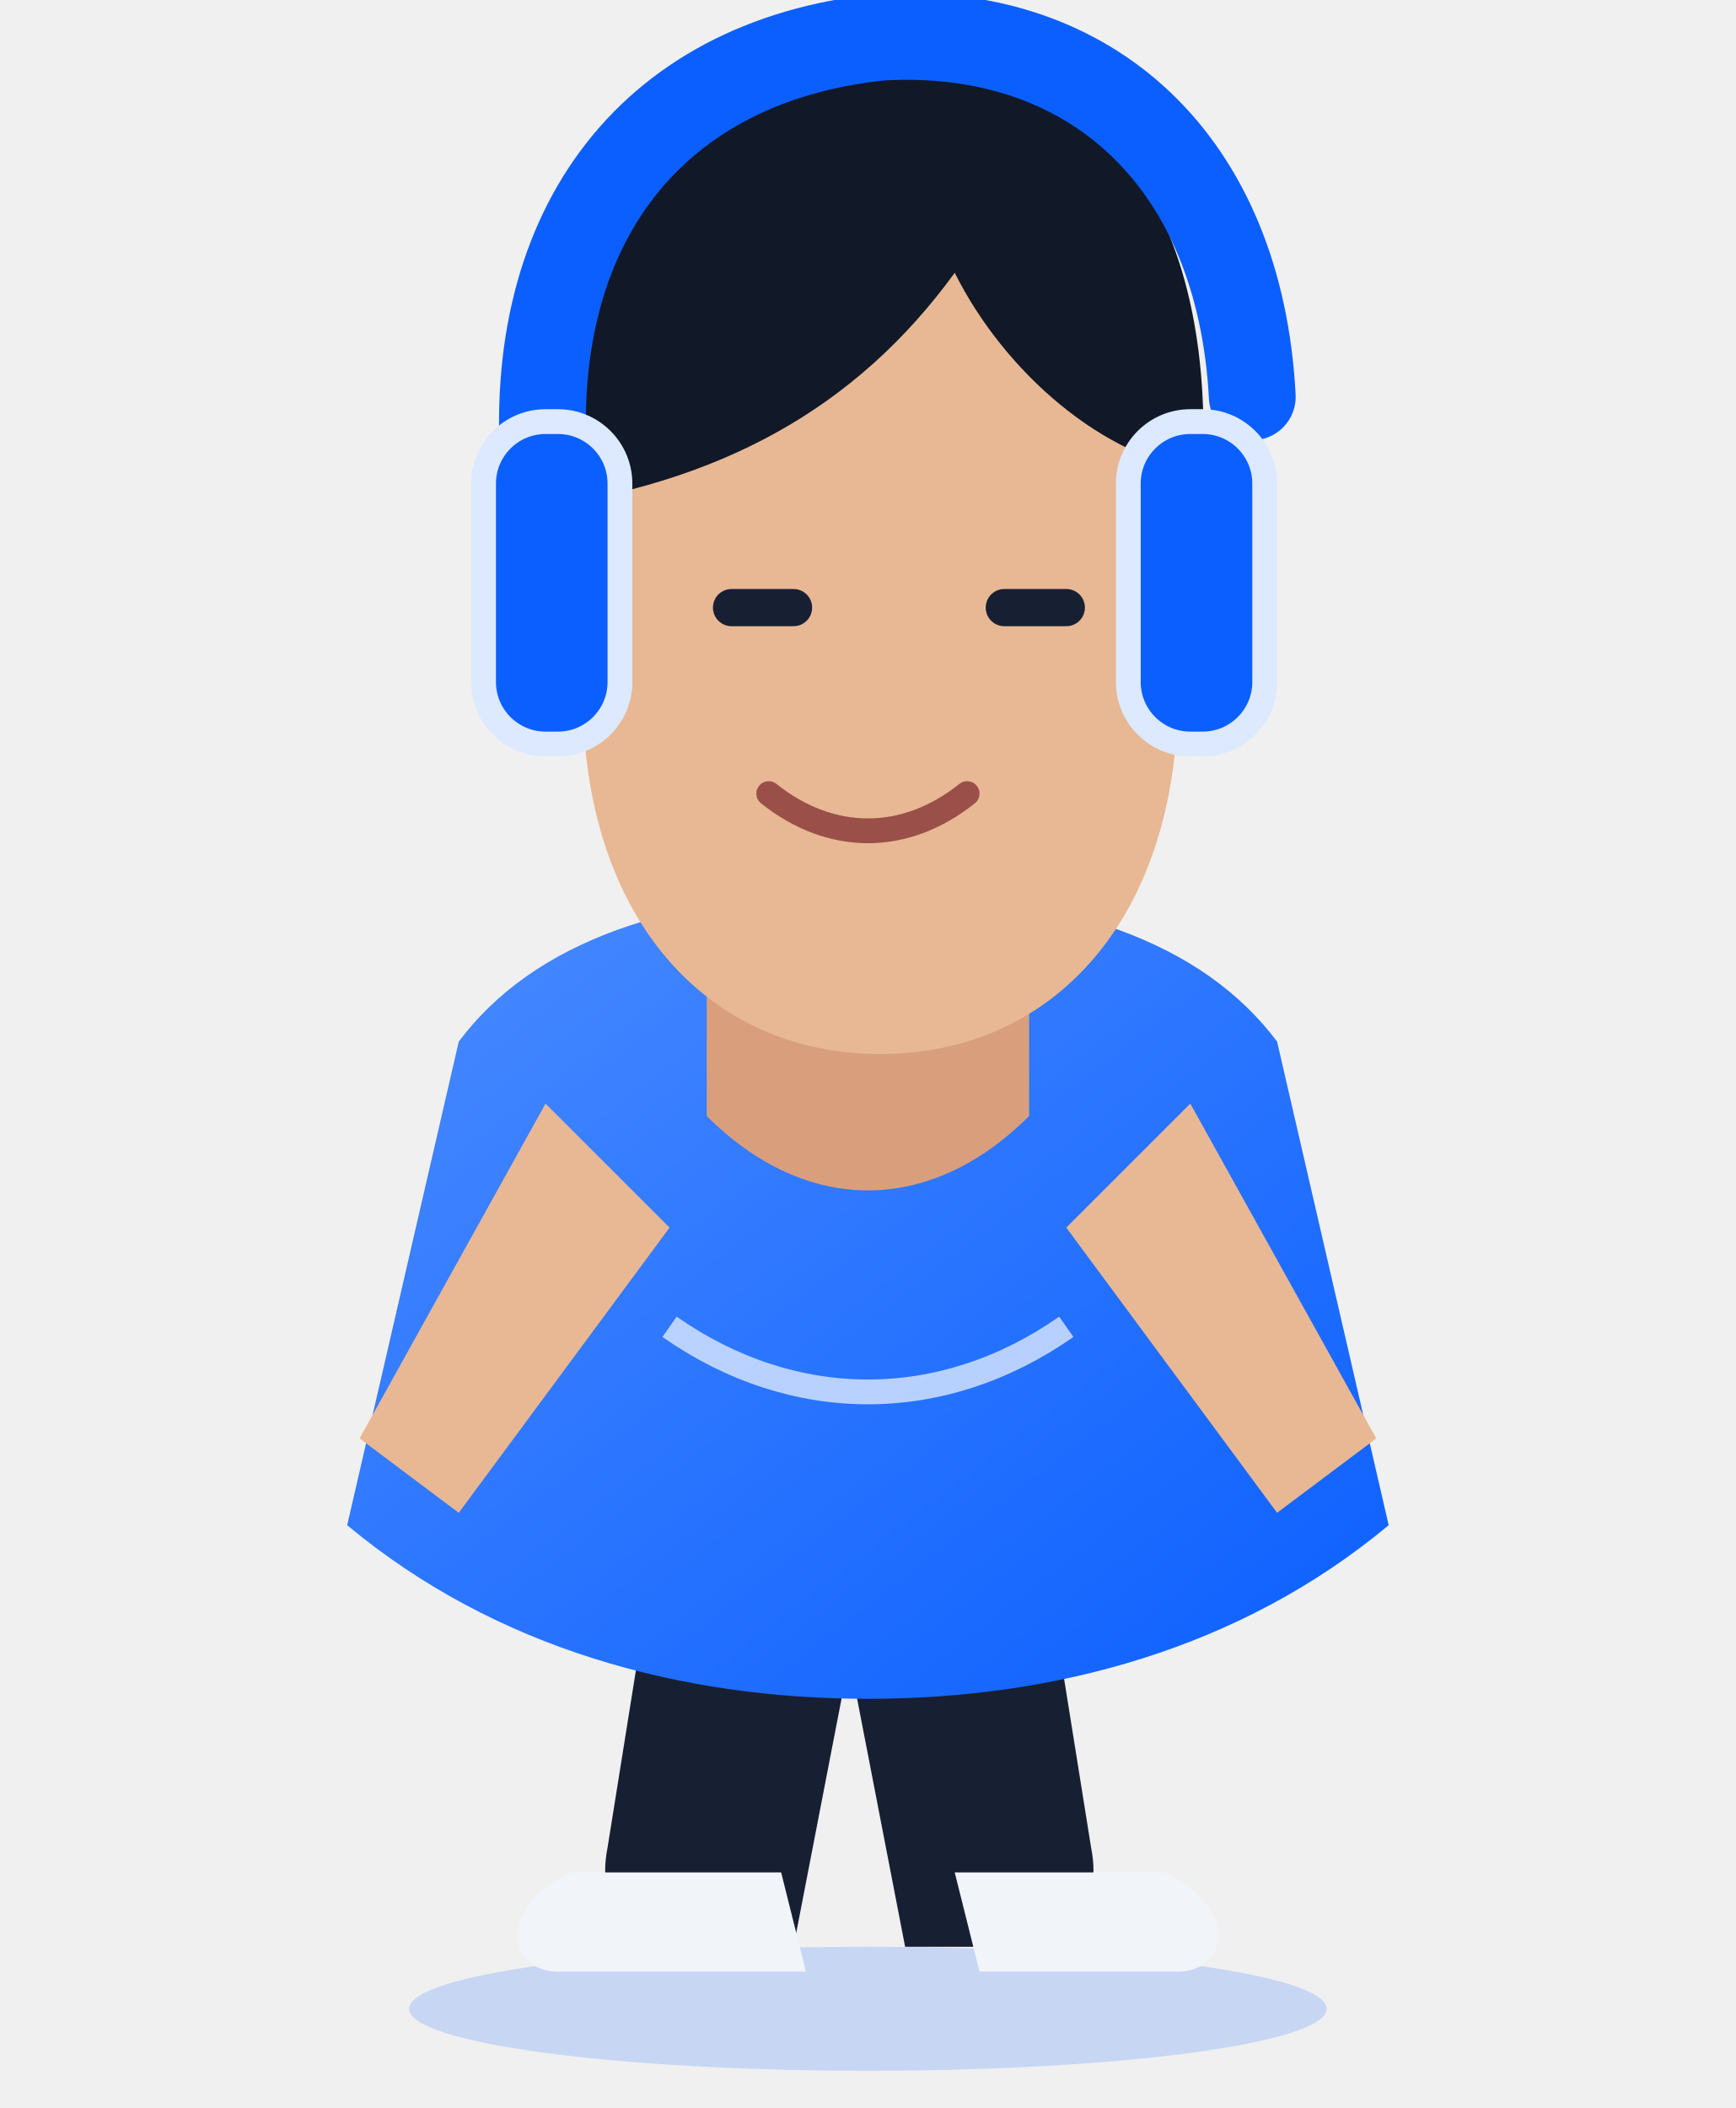
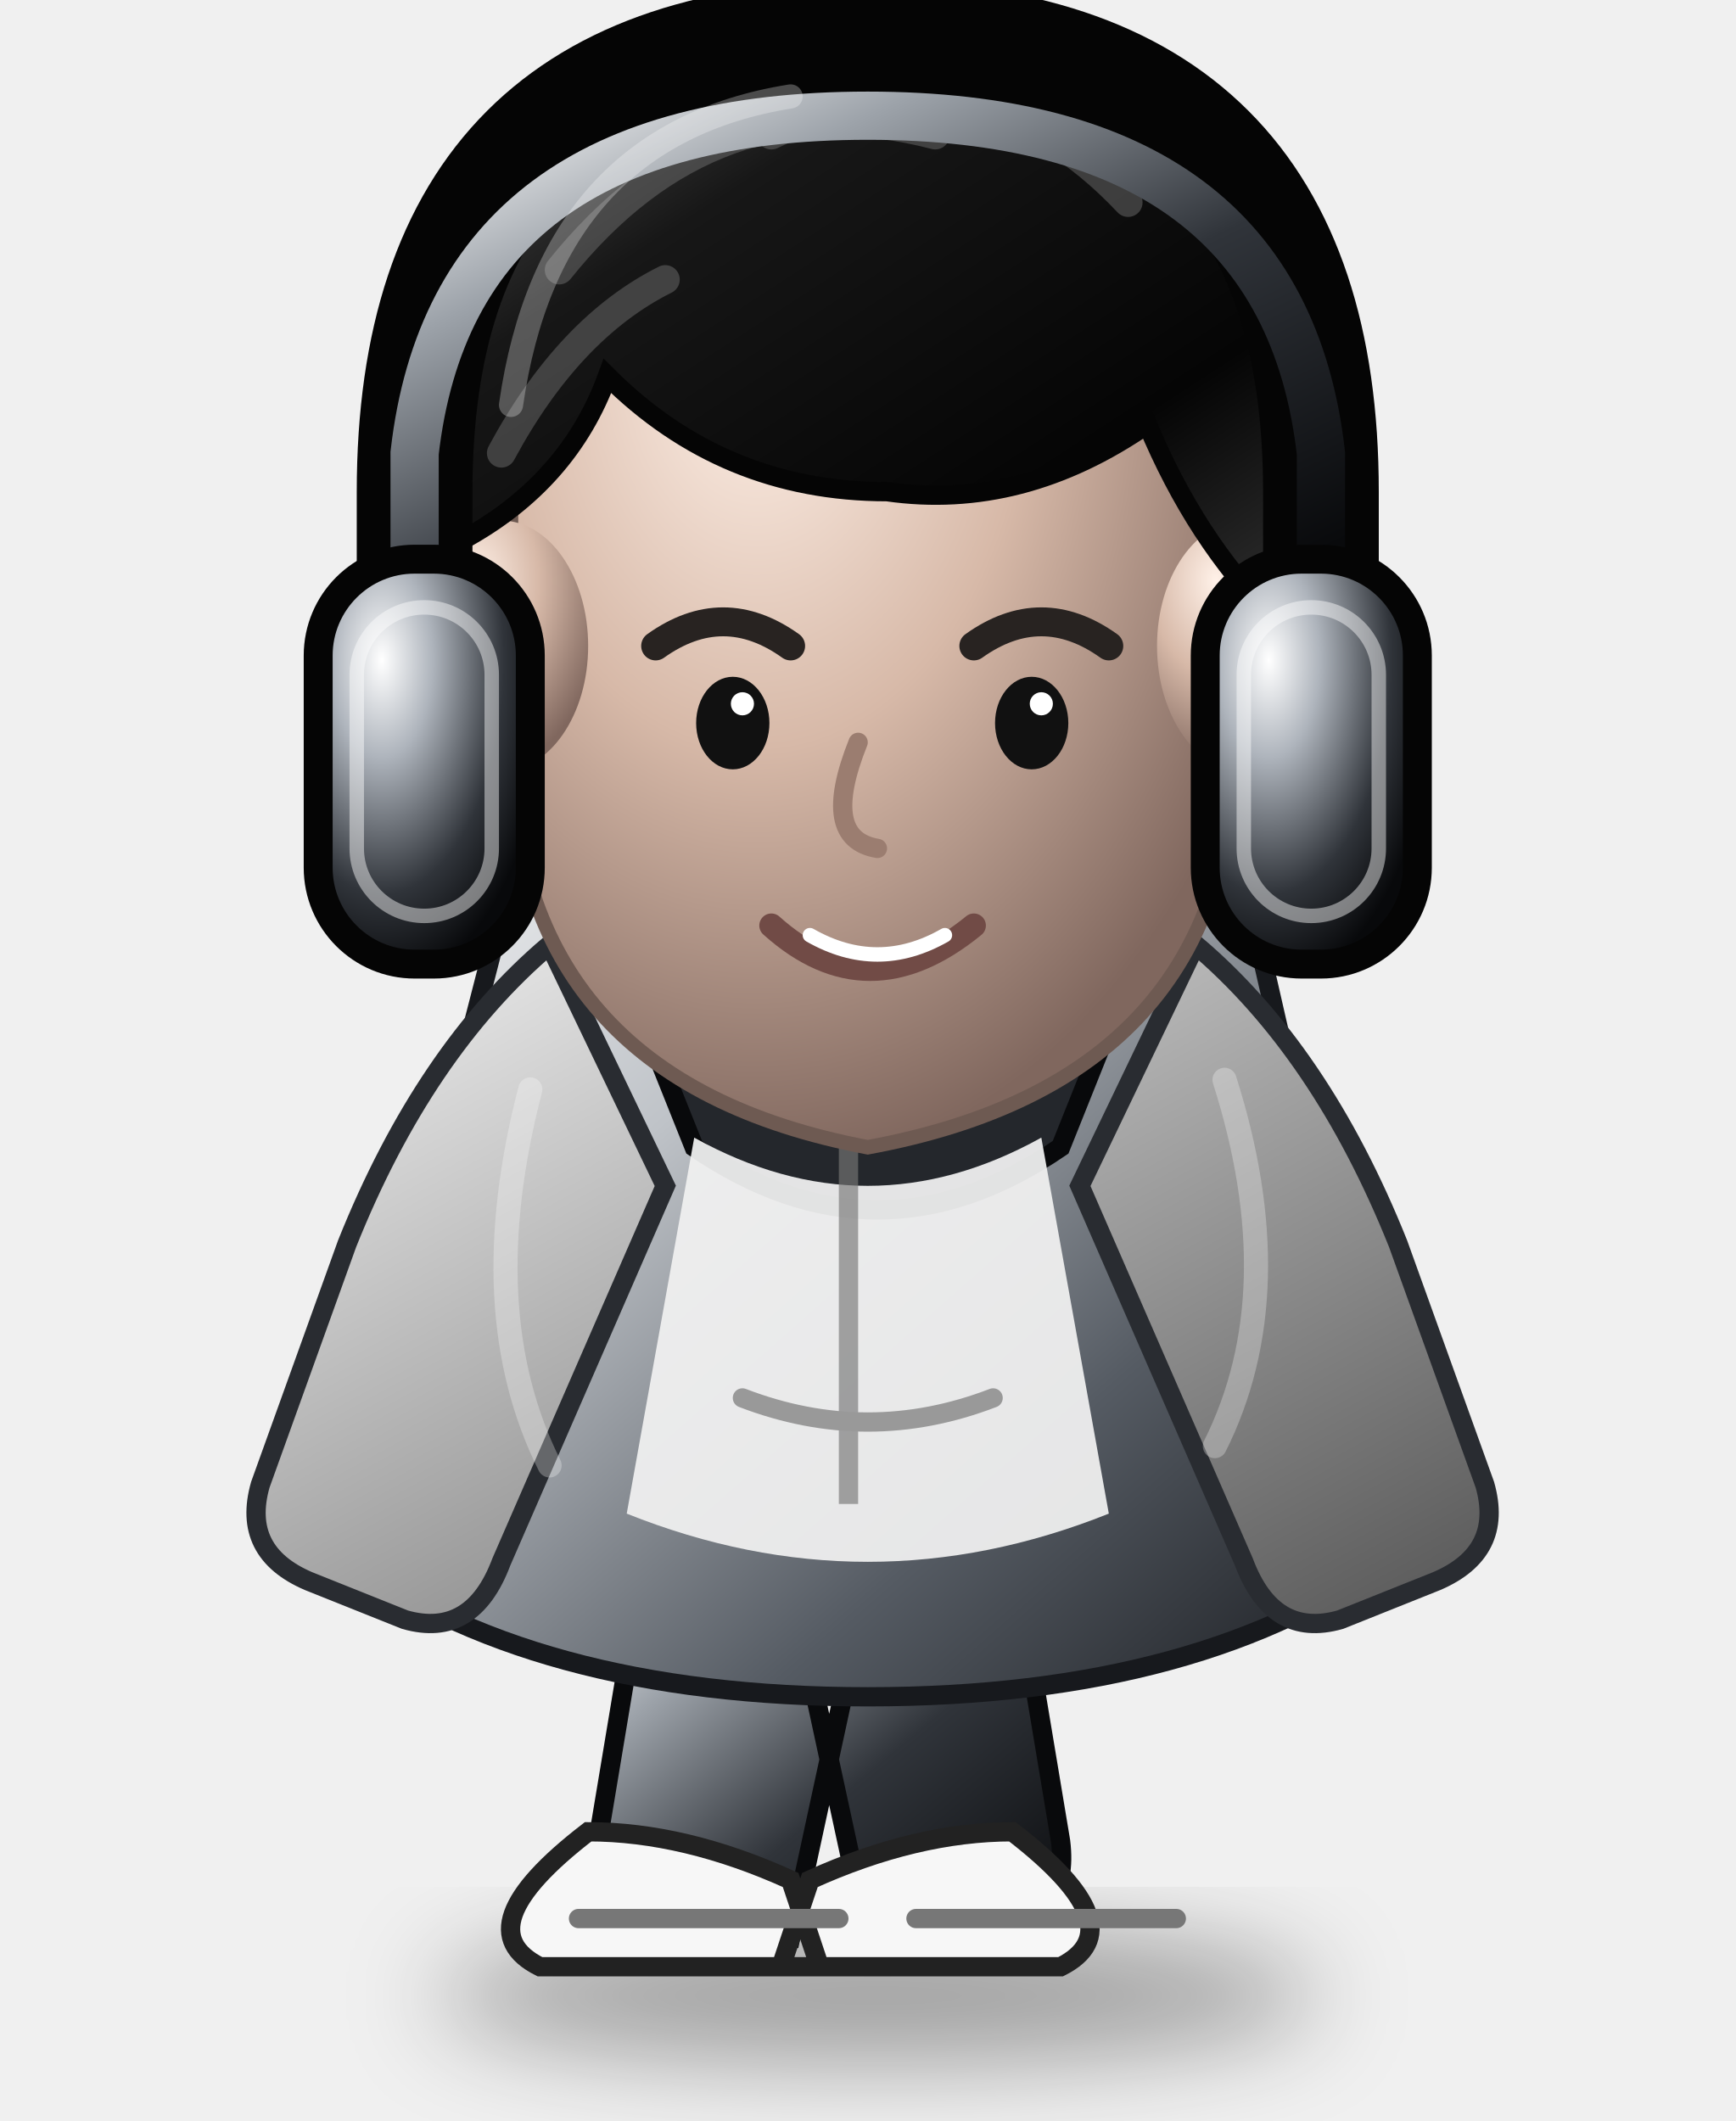
- <svg xmlns="http://www.w3.org/2000/svg" viewBox="0 0 140 170" role="img" aria-labelledby="title">
+ <svg xmlns="http://www.w3.org/2000/svg" viewBox="0 0 180 220" role="img" aria-labelledby="title desc">
  <defs>
+     <radialGradient id="skin" cx="34%" cy="24%" r="78%">
+       <stop stop-color="#fff1e8" />
+       <stop offset=".48" stop-color="#d7b9a8" />
+       <stop offset="1" stop-color="#80675e" />
+     </radialGradient>
+     <linearGradient id="hair" x1="0" y1="0" x2="1" y2="1">
+       <stop stop-color="#555" />
+       <stop offset=".28" stop-color="#171717" />
+       <stop offset=".72" stop-color="#050505" />
+       <stop offset="1" stop-color="#333" />
+     </linearGradient>
    <linearGradient id="hoodie" x1="0" y1="0" x2="1" y2="1">
-       <stop stop-color="#4A8BFF" />
-       <stop offset="1" stop-color="#0B5FFF" />
+       <stop stop-color="#fff" />
+       <stop offset=".35" stop-color="#bfc3c8" />
+       <stop offset=".7" stop-color="#555b63" />
+       <stop offset="1" stop-color="#17191d" />
    </linearGradient>
+     <linearGradient id="sleeve" x1="0" y1="0" x2="1" y2="1">
+       <stop stop-color="#f4f4f4" />
+       <stop offset="1" stop-color="#555" />
+     </linearGradient>
+     <linearGradient id="metal" x1="0" y1="0" x2="1" y2="1">
+       <stop stop-color="#fff" />
+       <stop offset=".25" stop-color="#9da3aa" />
+       <stop offset=".58" stop-color="#30343a" />
+       <stop offset="1" stop-color="#090a0c" />
+     </linearGradient>
+     <radialGradient id="earcup" cx="30%" cy="25%" r="80%">
+       <stop stop-color="#fff" />
+       <stop offset=".3" stop-color="#aeb4bc" />
+       <stop offset=".72" stop-color="#30343a" />
+       <stop offset="1" stop-color="#08090b" />
+     </radialGradient>
+     <filter id="shadow" x="-40%" y="-30%" width="180%" height="190%">
+       <feGaussianBlur stdDeviation="5" />
+     </filter>
+     <filter id="soft" x="-30%" y="-30%" width="160%" height="160%">
+       <feGaussianBlur stdDeviation="1.5" />
+     </filter>
  </defs>
-   <ellipse cx="70" cy="162" rx="37" ry="5" fill="#0B5FFF" opacity=".18" />
-   <path d="M53 124l-4 25c-1 5 2 8 7 8h8l6-31zm31 0 4 25c1 5-2 8-7 8h-8l-6-31z" fill="#172033" />
-   <path d="M46 151h17l2 8H45c-4 0-5-5 1-8zm31 0h17c6 3 5 8 1 8H79z" fill="#F1F5F9" />
-   <path d="M37 84c6-8 17-12 33-12s27 4 33 12l9 39c-12 10-27 14-42 14s-30-4-42-14z" fill="url(#hoodie)" />
-   <path d="M44 89l-15 27 8 6 17-23zm52 0 15 27-8 6-17-23z" fill="#E8B894" />
-   <path d="M57 72h26v18c-8 8-18 8-26 0z" fill="#D99F7D" />
-   <path d="M47 36c0-18 9-29 24-29 15 0 24 11 24 29v20c0 18-10 29-24 29S47 74 47 56z" fill="#E8B894" />
-   <path d="M43 41c-2-22 8-37 28-37 17 0 27 12 26 34-8-1-16-8-20-16-8 11-19 17-34 19z" fill="#111827" />
-   <path d="M44 39c-2-20 8-34 27-36 17-1 29 10 30 29" fill="none" stroke="#0B5FFF" stroke-width="7" stroke-linecap="round" />
-   <rect x="39" y="34" width="11" height="26" rx="5" fill="#0B5FFF" stroke="#DCE9FF" stroke-width="2" />
-   <rect x="91" y="34" width="11" height="26" rx="5" fill="#0B5FFF" stroke="#DCE9FF" stroke-width="2" />
-   <path d="M59 49h5m17 0h5" stroke="#172033" stroke-width="3" stroke-linecap="round" />
-   <path d="M62 64c5 4 11 4 16 0" fill="none" stroke="#9A4F48" stroke-width="2" stroke-linecap="round" />
-   <path d="M54 107c10 7 22 7 32 0" fill="none" stroke="#DCE9FF" stroke-width="2" opacity=".8" />
+   <ellipse cx="91" cy="207" rx="46" ry="7" fill="#000" opacity=".34" filter="url(#shadow)" />
+   <path d="M67 161l-5 30q-1 8 7 9l13 1 8-37zm38 0 5 30q1 8-7 9l-13 1-8-37z" fill="url(#metal)" stroke="#090a0c" stroke-width="2" />
+   <path d="M61 190q10 0 21 5l3 9H56q-8-4 5-14zm44 0q-10 0-21 5l-3 9h29q8-4-5-14z" fill="#f7f7f7" stroke="#222" stroke-width="2" />
+   <path d="M60 199h27m8 0h27" stroke="#777" stroke-width="2" stroke-linecap="round" />
+   <path d="M53 91q13-13 37-13t39 13l16 70q-20 15-55 15t-55-15z" fill="url(#hoodie)" stroke="#17191d" stroke-width="2" />
+   <path d="M57 98q-13 11-21 31l-9 25q-2 7 5 10l10 4q7 2 10-6l17-39zm67 0q13 11 21 31l9 25q2 7-5 10l-10 4q-7 2-10-6l-17-39z" fill="url(#sleeve)" stroke="#292c31" stroke-width="2" />
+   <path d="M76 83v21q14 13 29 0V83" fill="url(#skin)" stroke="#725e55" stroke-width="1.5" />
+   <path d="M62 94q29-19 58 0l-10 25q-19 13-38 0z" fill="#24272c" stroke="#08090b" stroke-width="2" />
+   <path d="M72 118q18 10 36 0l7 39q-25 10-50 0z" fill="#f0f0f0" opacity=".94" />
+   <path d="M88 119v37" stroke="#777" stroke-width="2" opacity=".65" />
+   <path d="M77 145q13 5 26 0" fill="none" stroke="#999" stroke-width="2" stroke-linecap="round" />
+   <path d="M53 43q0-32 37-32t38 32v34q0 35-38 42-37-7-37-42z" fill="url(#skin)" stroke="#6e5a52" stroke-width="1.5" />
+   <ellipse cx="52" cy="67" rx="9" ry="13" fill="url(#skin)" />
+   <ellipse cx="129" cy="67" rx="9" ry="13" fill="url(#skin)" />
+   <path d="M48 56q-7-44 34-49 44-6 54 35l-4 22q-8-8-13-20-13 9-27 7-17 0-29-12-4 11-15 17z" fill="url(#hair)" stroke="#050505" stroke-width="2" />
+   <path d="M58 28q16-20 39-14M80 14q21-10 37 7M52 47q7-13 17-18" fill="none" stroke="#777" stroke-width="3" stroke-linecap="round" opacity=".45" />
+   <path d="M68 67q7-5 14 0m19 0q7-5 14 0" fill="none" stroke="#282321" stroke-width="3" stroke-linecap="round" />
+   <ellipse cx="76" cy="75" rx="3.8" ry="4.8" fill="#111" />
+   <ellipse cx="107" cy="75" rx="3.8" ry="4.8" fill="#111" />
+   <circle cx="77" cy="73" r="1.2" fill="#fff" />
+   <circle cx="108" cy="73" r="1.2" fill="#fff" />
+   <path d="M89 77q-4 10 2 11" fill="none" stroke="#9b7d70" stroke-width="2" stroke-linecap="round" />
+   <path d="M80 96q10 9 21 0" fill="none" stroke="#714b46" stroke-width="2.5" stroke-linecap="round" />
+   <path d="M84 97q7 4 14 0" fill="none" stroke="#fff" stroke-width="1.5" stroke-linecap="round" />
+   <path d="M43 70V51q0-47 47-47t47 47v19" fill="none" stroke="#050505" stroke-width="12" stroke-linecap="round" />
+   <path d="M43 57V47q4-35 47-35t47 35v10" fill="none" stroke="url(#metal)" stroke-width="5" stroke-linecap="round" />
+   <rect x="33" y="58" width="22" height="42" rx="10" fill="url(#earcup)" stroke="#050505" stroke-width="3" />
+   <rect x="37" y="63" width="14" height="32" rx="7" fill="none" stroke="#fff" stroke-opacity=".45" stroke-width="1.5" />
+   <rect x="125" y="58" width="22" height="42" rx="10" fill="url(#earcup)" stroke="#050505" stroke-width="3" />
+   <rect x="129" y="63" width="14" height="32" rx="7" fill="none" stroke="#fff" stroke-opacity=".45" stroke-width="1.5" />
+   <path d="M53 42q4-28 29-32M55 113q-6 23 2 39M127 112q7 22-1 38" fill="none" stroke="#fff" stroke-opacity=".28" stroke-width="2.5" stroke-linecap="round" />
</svg>
